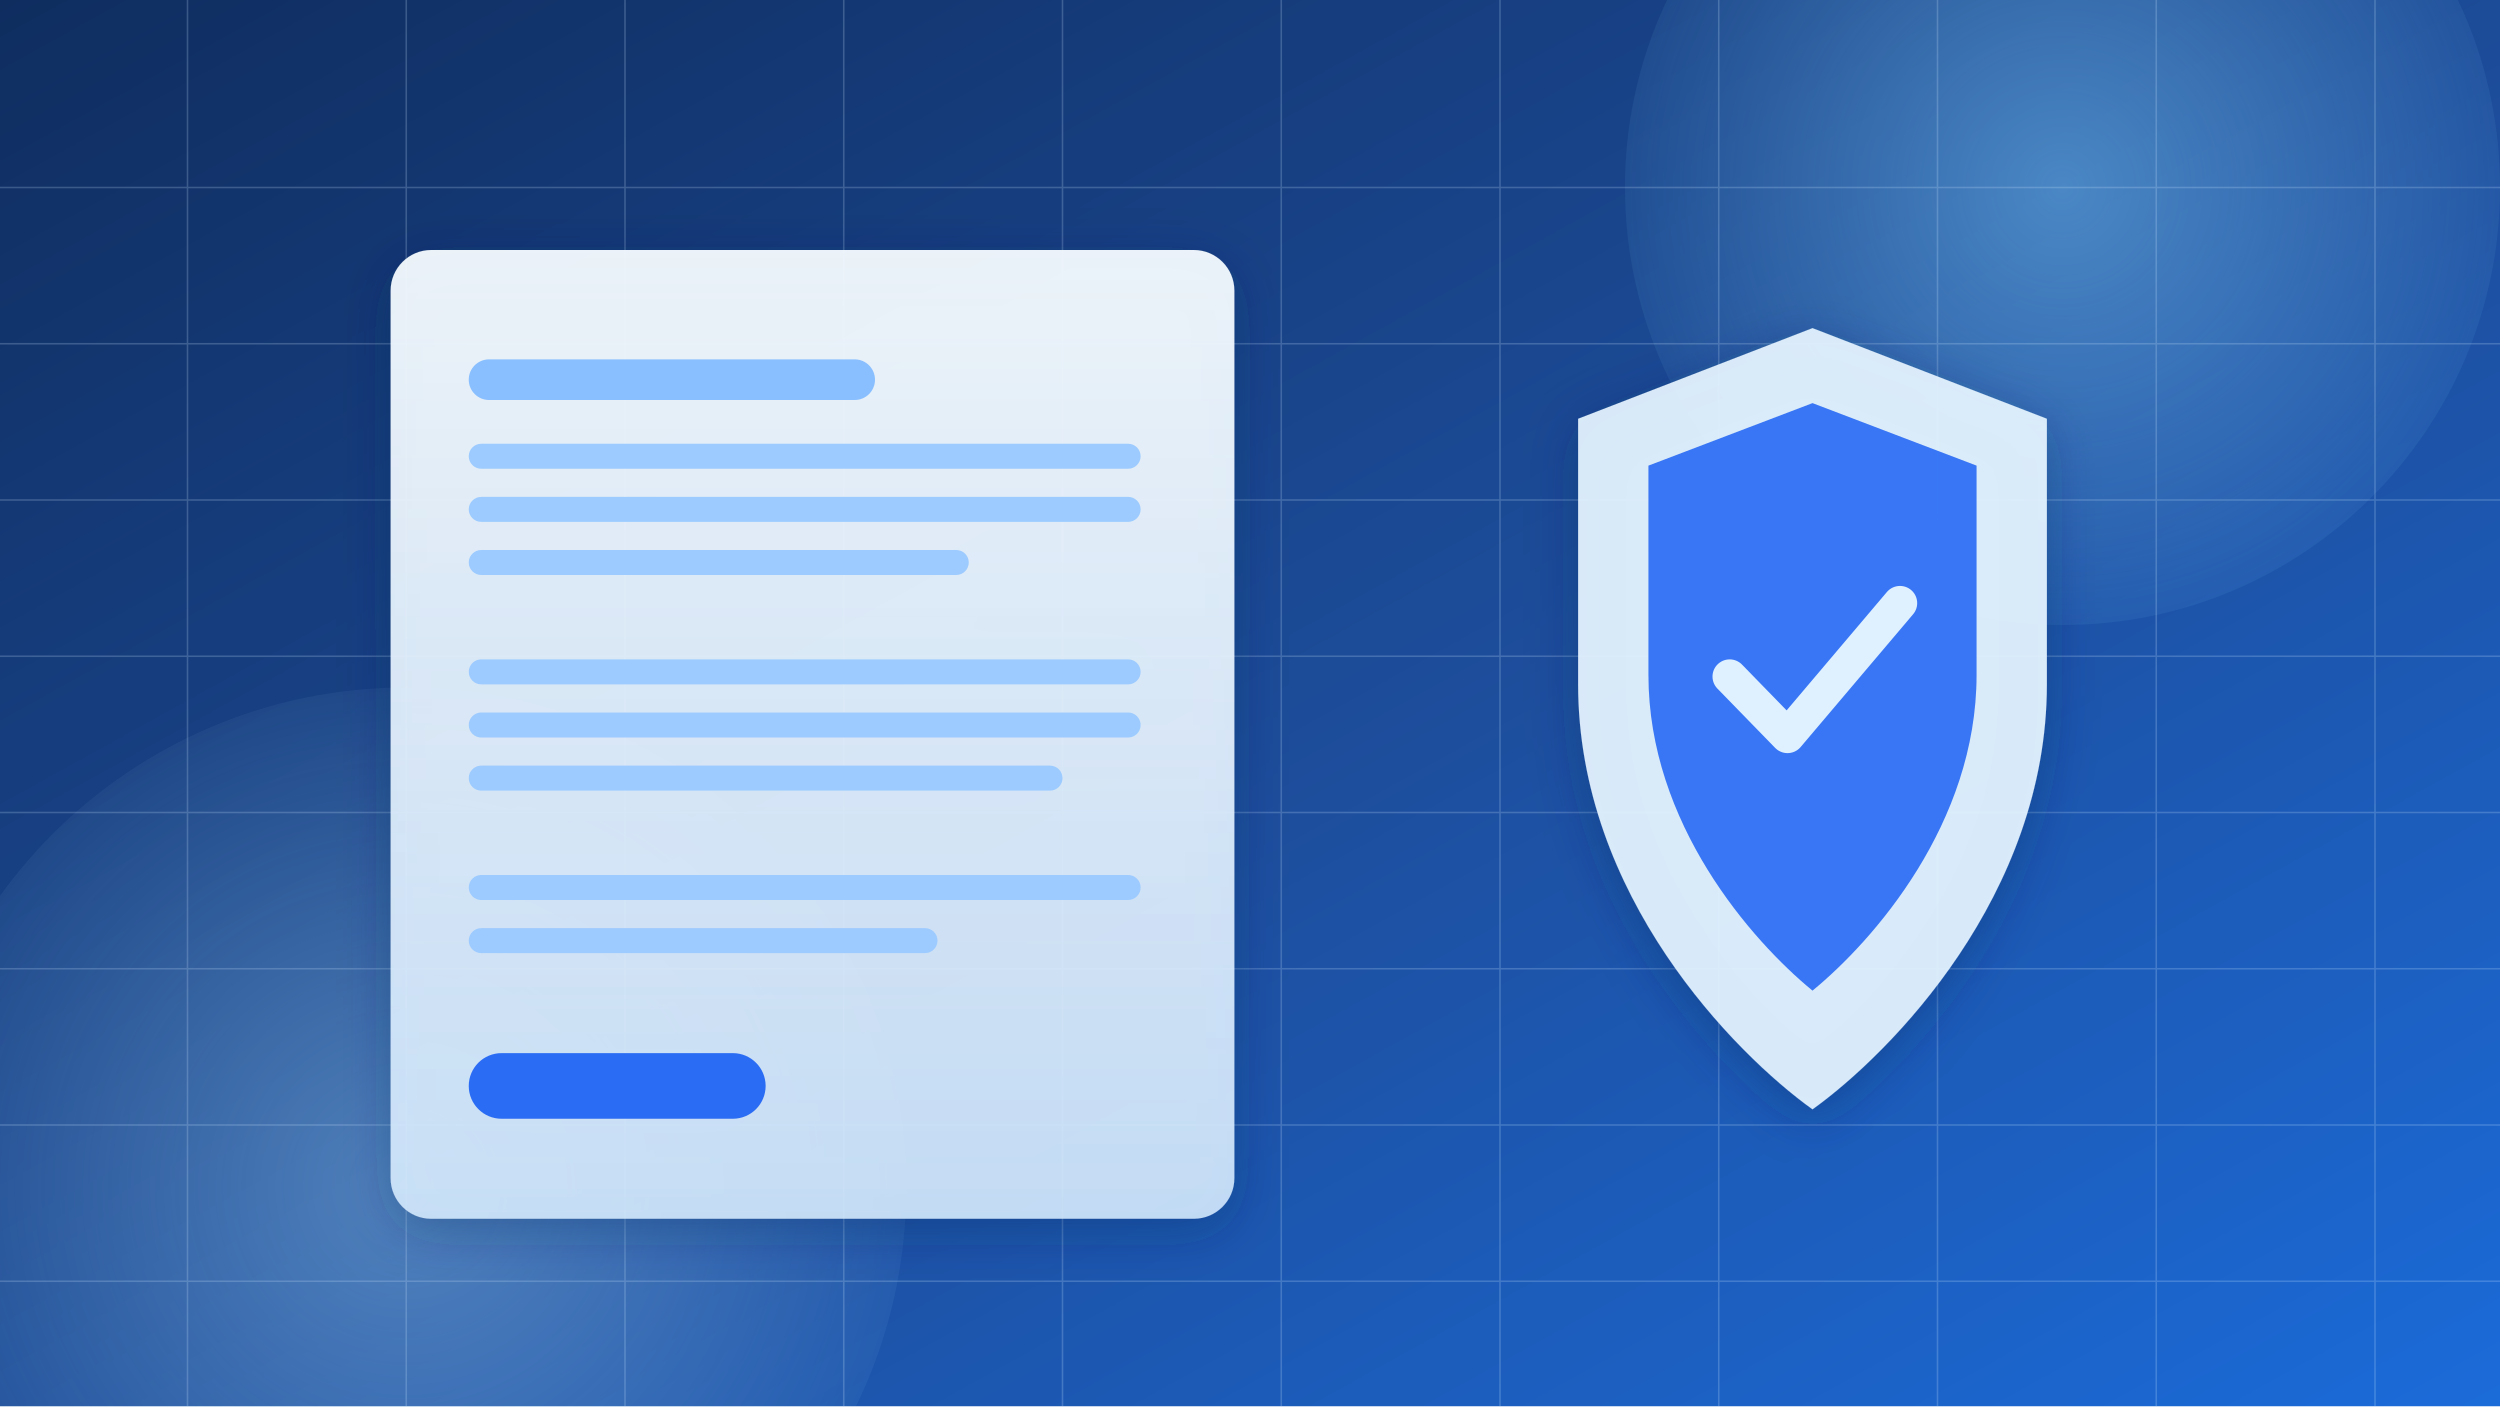
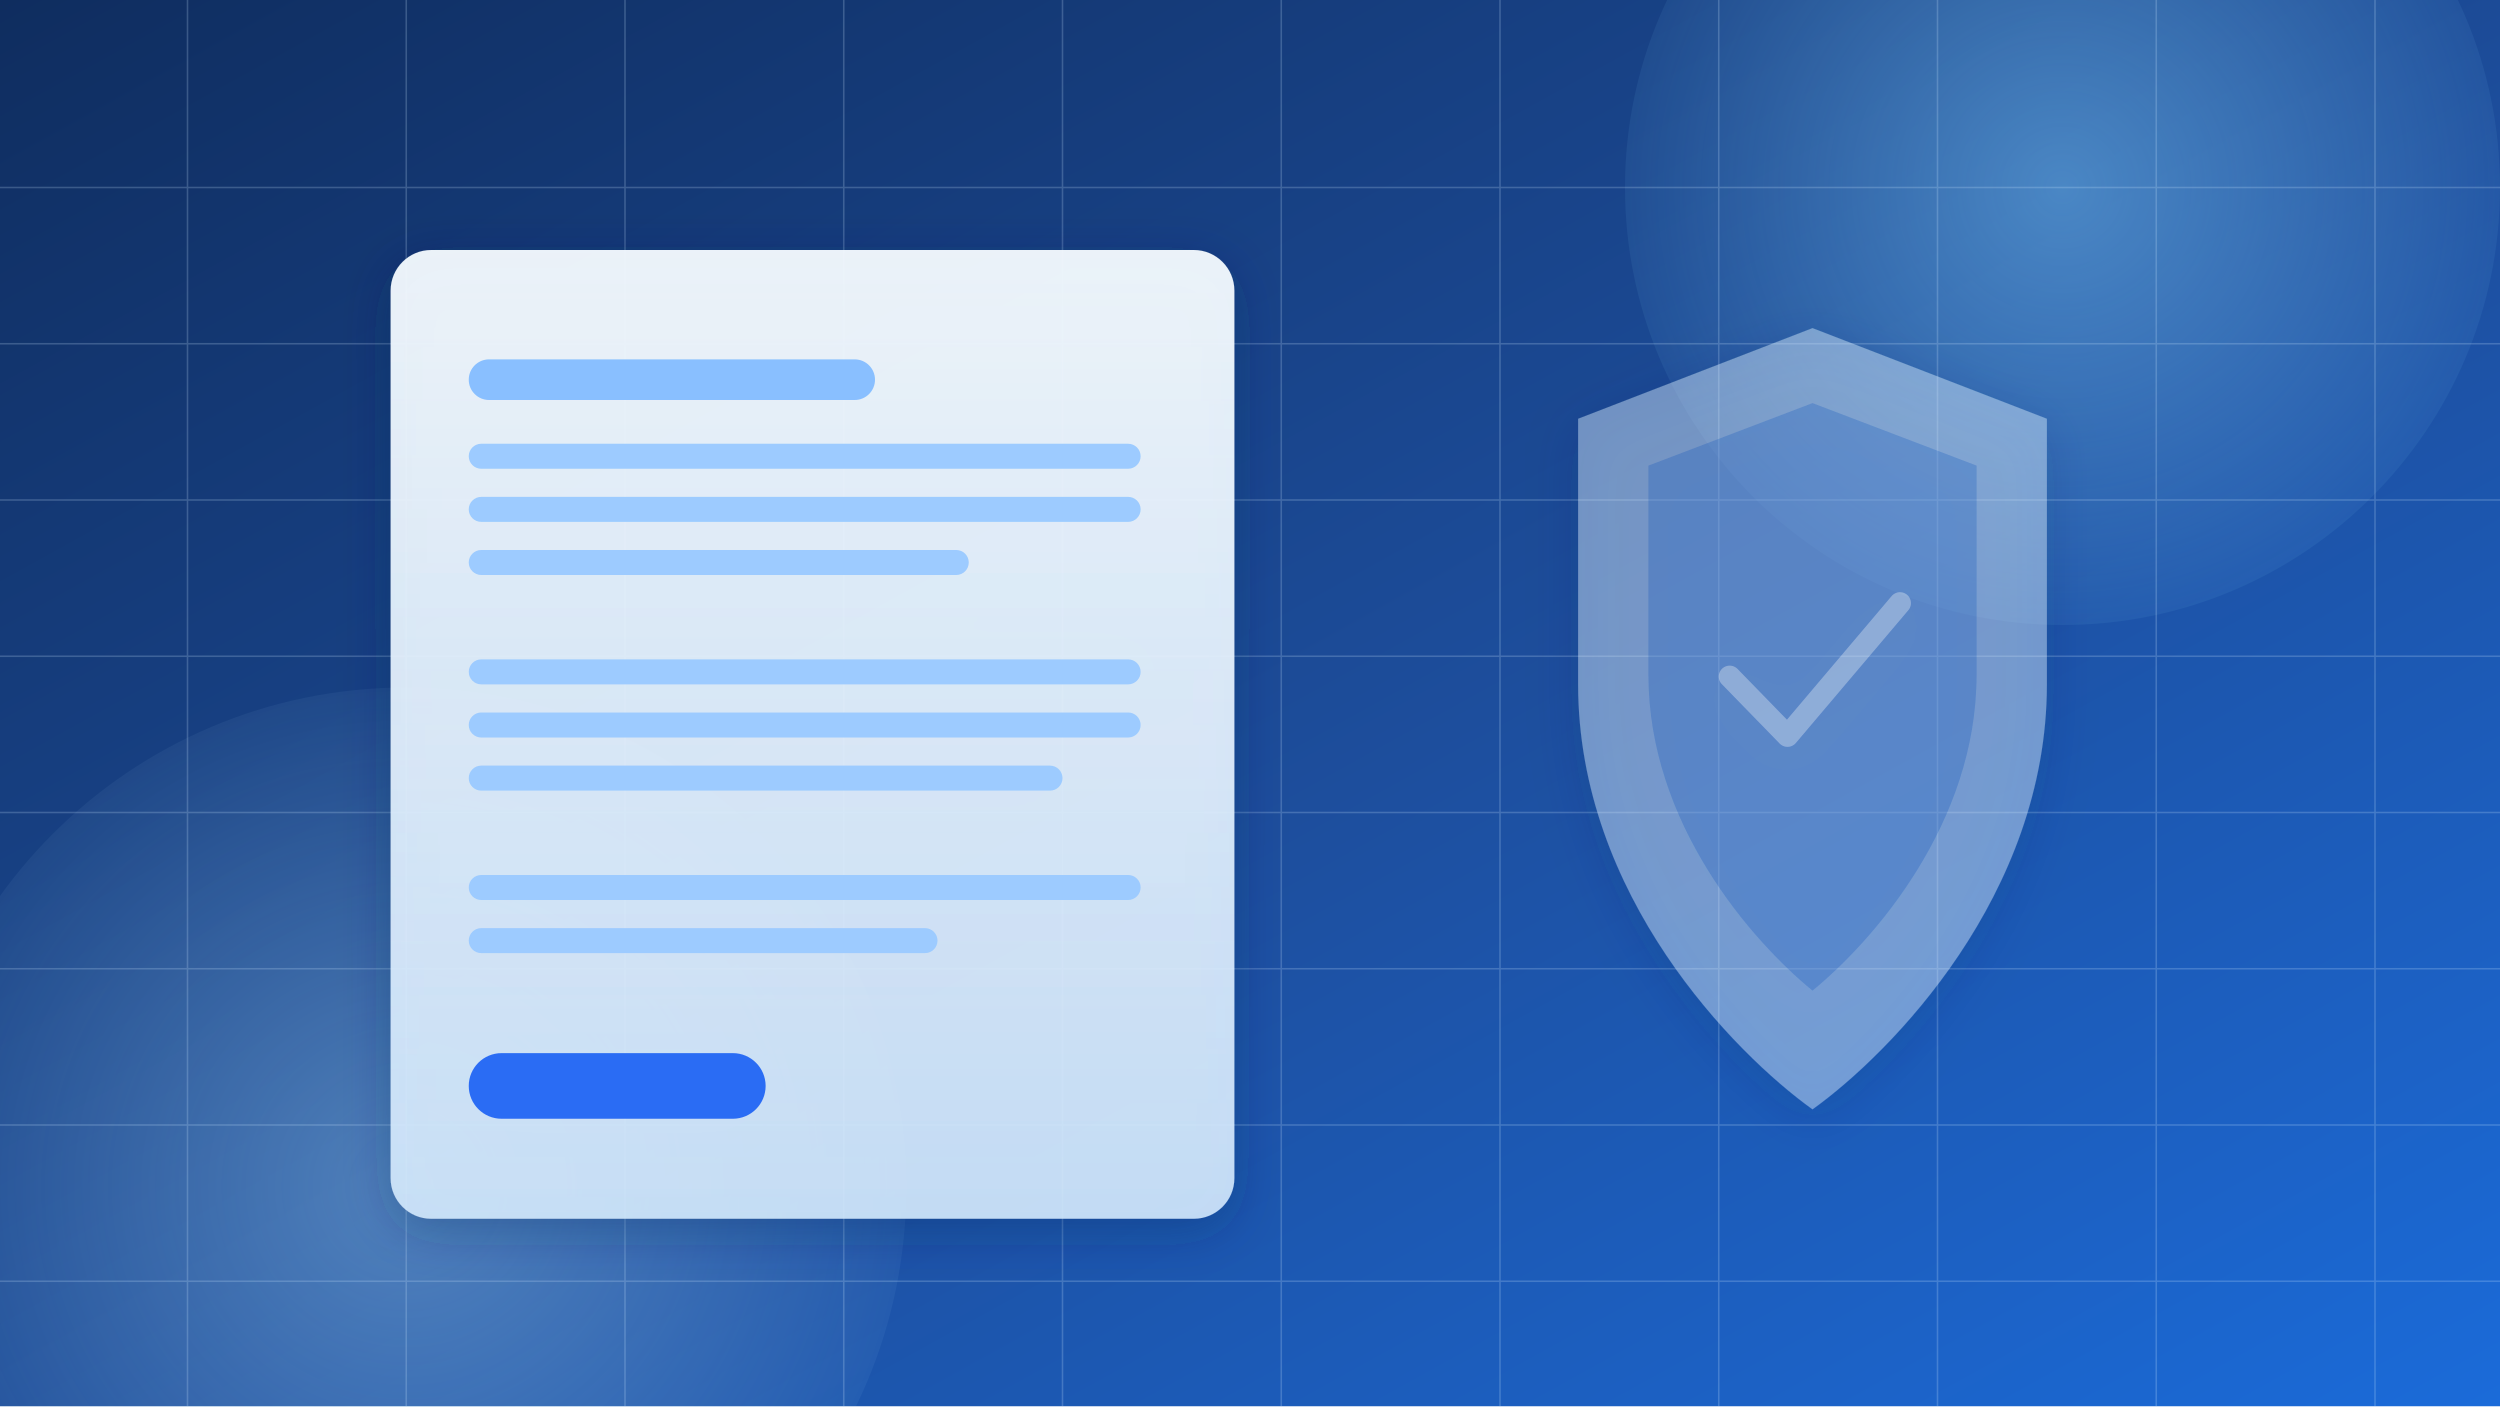
<svg xmlns="http://www.w3.org/2000/svg" viewBox="0 0 1600 900" role="img" aria-labelledby="title desc">
  <defs>
    <linearGradient id="bgGrad" x1="0%" y1="0%" x2="100%" y2="100%">
      <stop offset="0%" stop-color="#0f2d5f" />
      <stop offset="55%" stop-color="#1d4e9d" />
      <stop offset="100%" stop-color="#1b6bd9" />
    </linearGradient>
    <linearGradient id="cardGrad" x1="0%" y1="0%" x2="0%" y2="100%">
      <stop offset="0%" stop-color="#f5fbff" stop-opacity="0.95" />
      <stop offset="100%" stop-color="#d6ebff" stop-opacity="0.88" />
    </linearGradient>
    <radialGradient id="glowA" cx="50%" cy="50%" r="60%">
      <stop offset="0%" stop-color="#84d2ff" stop-opacity="0.45" />
      <stop offset="100%" stop-color="#84d2ff" stop-opacity="0" />
    </radialGradient>
    <radialGradient id="glowB" cx="50%" cy="50%" r="60%">
      <stop offset="0%" stop-color="#b2e5ff" stop-opacity="0.35" />
      <stop offset="100%" stop-color="#b2e5ff" stop-opacity="0" />
    </radialGradient>
    <filter id="softShadow" x="-20%" y="-20%" width="140%" height="140%">
      <feDropShadow dx="0" dy="8" stdDeviation="16" flood-color="#0d2e63" flood-opacity="0.35" />
    </filter>
  </defs>
  <rect width="1600" height="900" fill="url(#bgGrad)" />
  <circle cx="1320" cy="120" r="280" fill="url(#glowA)" />
  <circle cx="260" cy="760" r="320" fill="url(#glowB)" />
  <g opacity="0.22" stroke="#cde8ff" stroke-width="1">
    <path d="M0 120H1600M0 220H1600M0 320H1600M0 420H1600M0 520H1600M0 620H1600M0 720H1600M0 820H1600" />
    <path d="M120 0V900M260 0V900M400 0V900M540 0V900M680 0V900M820 0V900M960 0V900M1100 0V900M1240 0V900M1380 0V900M1520 0V900" />
  </g>
  <g transform="translate(250 160)" filter="url(#softShadow)">
    <rect x="0" y="0" width="540" height="620" rx="26" fill="url(#cardGrad)" />
    <rect x="50" y="70" width="260" height="26" rx="13" fill="#89bfff" />
    <rect x="50" y="124" width="430" height="16" rx="8" fill="#9dcbff" />
    <rect x="50" y="158" width="430" height="16" rx="8" fill="#9dcbff" />
    <rect x="50" y="192" width="320" height="16" rx="8" fill="#9dcbff" />
    <rect x="50" y="262" width="430" height="16" rx="8" fill="#9dcbff" />
    <rect x="50" y="296" width="430" height="16" rx="8" fill="#9dcbff" />
    <rect x="50" y="330" width="380" height="16" rx="8" fill="#9dcbff" />
    <rect x="50" y="400" width="430" height="16" rx="8" fill="#9dcbff" />
    <rect x="50" y="434" width="300" height="16" rx="8" fill="#9dcbff" />
    <rect x="50" y="514" width="190" height="42" rx="21" fill="#2b6cf4" />
  </g>
-   <g transform="translate(980 210)" filter="url(#softShadow)">
-     <path d="M180 0 330 58v170c0 135-100 236-150 272C130 464 30 363 30 228V58L180 0Z" fill="#e4f3ff" opacity="0.93" />
-     <path d="M180 48 285 88v134c0 95-66 170-105 202-39-32-105-107-105-202V88l105-40Z" fill="#2b6cf4" opacity="0.92" />
-     <path d="M127 223l37 38 72-85" fill="none" stroke="#dff1ff" stroke-width="22" stroke-linecap="round" stroke-linejoin="round" />
+   <g transform="translate(980 210)" filter="url(#softShadow)" opacity="0.68">
+     <path d="M180 0 330 58v170c0 135-100 236-150 272C130 464 30 363 30 228V58L180 0Z" fill="#dbeeff" opacity="0.64" />
+     <path d="M180 48 285 88v134c0 95-66 170-105 202-39-32-105-107-105-202V88l105-40Z" fill="#4f83d2" opacity="0.5" />
+     <path d="M127 223l37 38 72-85" fill="none" stroke="#f2f8ff" stroke-opacity="0.62" stroke-width="14" stroke-linecap="round" stroke-linejoin="round" />
  </g>
</svg>
